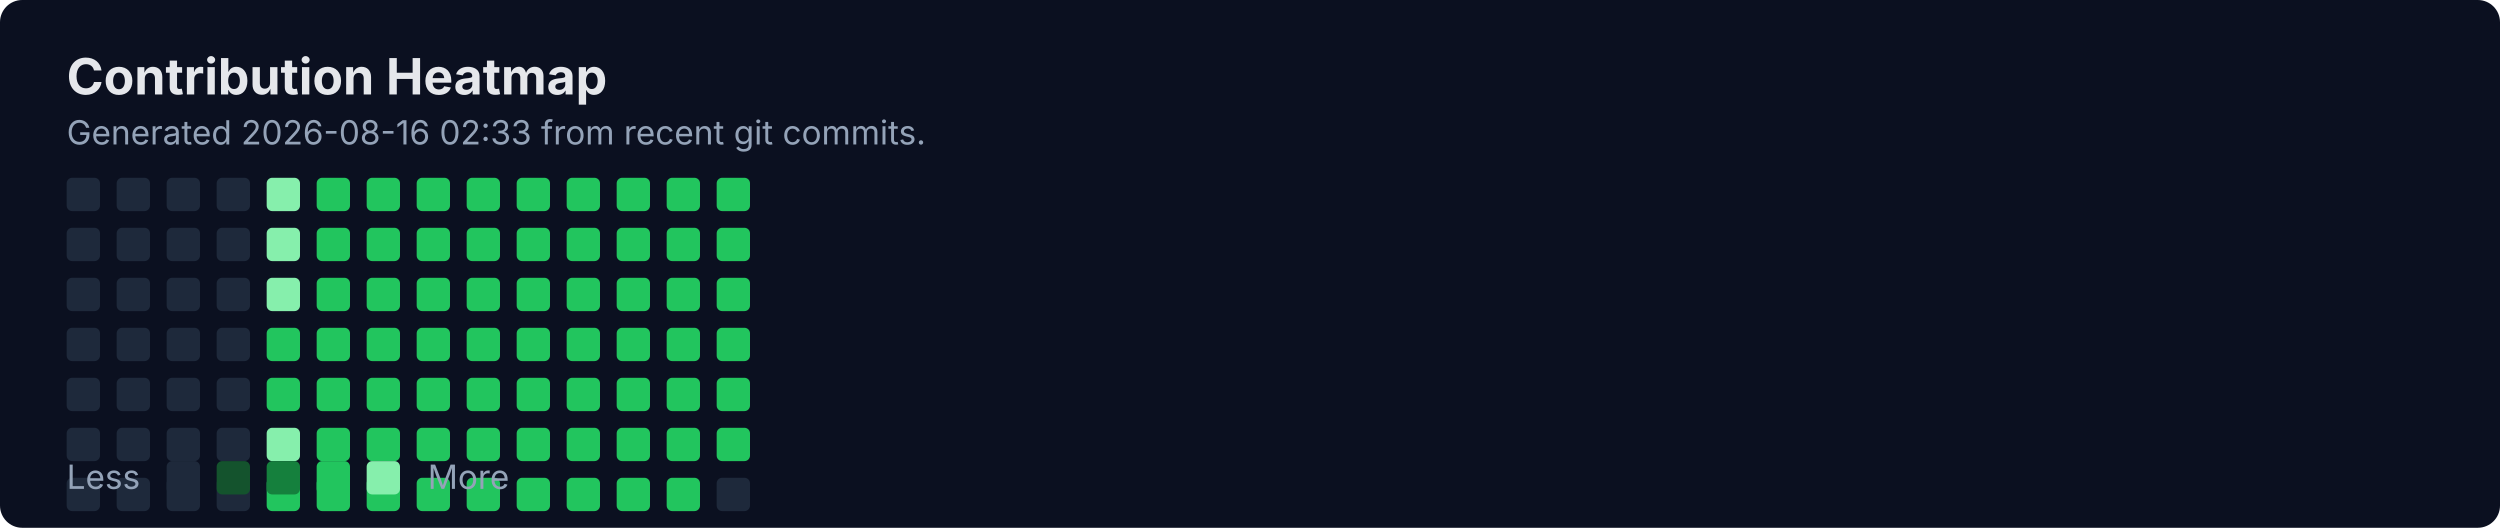
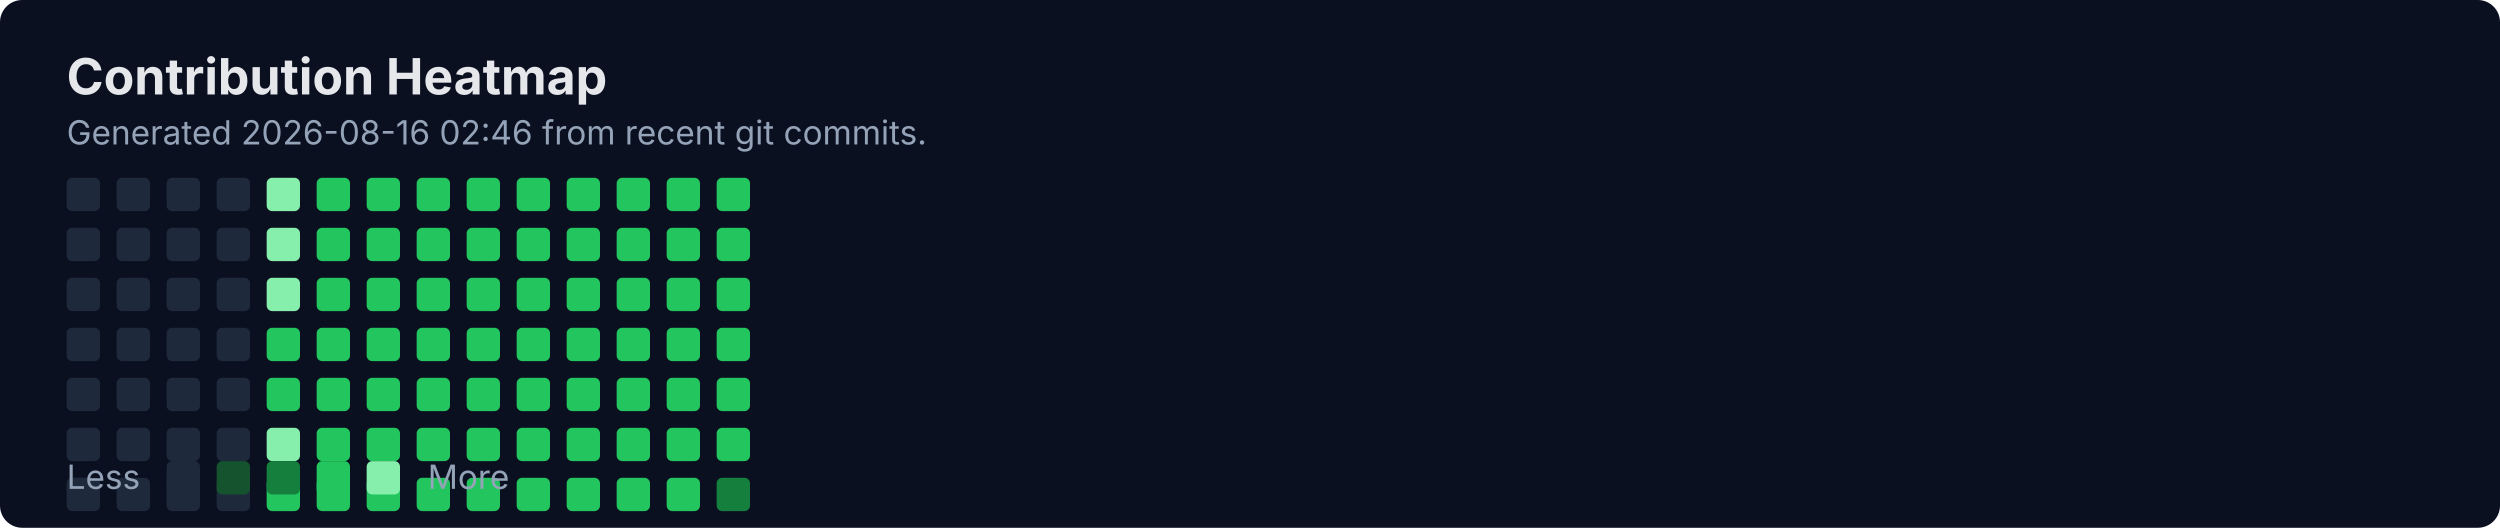
<svg xmlns="http://www.w3.org/2000/svg" width="900" height="190" viewBox="0 0 900 190" fill="none" role="img" aria-labelledby="title">
  <rect width="900" height="190" rx="8" fill="#0B1020" />
  <text x="24" y="34" fill="#E5E7EB" font-family="Inter, Segoe UI, Arial" font-size="18" font-weight="700">Contribution Heatmap</text>
-   <text x="24" y="52" fill="#94A3B8" font-family="Inter, Segoe UI, Arial" font-size="12">Generated 2026-08-16 02:33 from recent git commits.</text>
+   <text x="24" y="52" fill="#94A3B8" font-family="Inter, Segoe UI, Arial" font-size="12">Generated 2026-08-16 02:46 from recent git commits.</text>
  <rect x="24" y="64" width="12" height="12" rx="2" fill="#1E293B" />
  <rect x="24" y="82" width="12" height="12" rx="2" fill="#1E293B" />
  <rect x="24" y="100" width="12" height="12" rx="2" fill="#1E293B" />
  <rect x="24" y="118" width="12" height="12" rx="2" fill="#1E293B" />
  <rect x="24" y="136" width="12" height="12" rx="2" fill="#1E293B" />
  <rect x="24" y="154" width="12" height="12" rx="2" fill="#1E293B" />
  <rect x="24" y="172" width="12" height="12" rx="2" fill="#1E293B" />
  <rect x="42" y="64" width="12" height="12" rx="2" fill="#1E293B" />
  <rect x="42" y="82" width="12" height="12" rx="2" fill="#1E293B" />
  <rect x="42" y="100" width="12" height="12" rx="2" fill="#1E293B" />
  <rect x="42" y="118" width="12" height="12" rx="2" fill="#1E293B" />
  <rect x="42" y="136" width="12" height="12" rx="2" fill="#1E293B" />
  <rect x="42" y="154" width="12" height="12" rx="2" fill="#1E293B" />
  <rect x="42" y="172" width="12" height="12" rx="2" fill="#1E293B" />
  <rect x="60" y="64" width="12" height="12" rx="2" fill="#1E293B" />
  <rect x="60" y="82" width="12" height="12" rx="2" fill="#1E293B" />
  <rect x="60" y="100" width="12" height="12" rx="2" fill="#1E293B" />
  <rect x="60" y="118" width="12" height="12" rx="2" fill="#1E293B" />
  <rect x="60" y="136" width="12" height="12" rx="2" fill="#1E293B" />
  <rect x="60" y="154" width="12" height="12" rx="2" fill="#1E293B" />
  <rect x="60" y="172" width="12" height="12" rx="2" fill="#1E293B" />
  <rect x="78" y="64" width="12" height="12" rx="2" fill="#1E293B" />
  <rect x="78" y="82" width="12" height="12" rx="2" fill="#1E293B" />
  <rect x="78" y="100" width="12" height="12" rx="2" fill="#1E293B" />
  <rect x="78" y="118" width="12" height="12" rx="2" fill="#1E293B" />
  <rect x="78" y="136" width="12" height="12" rx="2" fill="#1E293B" />
  <rect x="78" y="154" width="12" height="12" rx="2" fill="#1E293B" />
  <rect x="78" y="172" width="12" height="12" rx="2" fill="#1E293B" />
  <rect x="96" y="64" width="12" height="12" rx="2" fill="#86EFAC" />
  <rect x="96" y="82" width="12" height="12" rx="2" fill="#86EFAC" />
  <rect x="96" y="100" width="12" height="12" rx="2" fill="#86EFAC" />
  <rect x="96" y="118" width="12" height="12" rx="2" fill="#22C55E" />
  <rect x="96" y="136" width="12" height="12" rx="2" fill="#22C55E" />
  <rect x="96" y="154" width="12" height="12" rx="2" fill="#86EFAC" />
  <rect x="96" y="172" width="12" height="12" rx="2" fill="#22C55E" />
  <rect x="114" y="64" width="12" height="12" rx="2" fill="#22C55E" />
  <rect x="114" y="82" width="12" height="12" rx="2" fill="#22C55E" />
  <rect x="114" y="100" width="12" height="12" rx="2" fill="#22C55E" />
  <rect x="114" y="118" width="12" height="12" rx="2" fill="#22C55E" />
  <rect x="114" y="136" width="12" height="12" rx="2" fill="#22C55E" />
  <rect x="114" y="154" width="12" height="12" rx="2" fill="#22C55E" />
  <rect x="114" y="172" width="12" height="12" rx="2" fill="#22C55E" />
  <rect x="132" y="64" width="12" height="12" rx="2" fill="#22C55E" />
  <rect x="132" y="82" width="12" height="12" rx="2" fill="#22C55E" />
  <rect x="132" y="100" width="12" height="12" rx="2" fill="#22C55E" />
  <rect x="132" y="118" width="12" height="12" rx="2" fill="#22C55E" />
  <rect x="132" y="136" width="12" height="12" rx="2" fill="#22C55E" />
  <rect x="132" y="154" width="12" height="12" rx="2" fill="#22C55E" />
  <rect x="132" y="172" width="12" height="12" rx="2" fill="#22C55E" />
  <rect x="150" y="64" width="12" height="12" rx="2" fill="#22C55E" />
  <rect x="150" y="82" width="12" height="12" rx="2" fill="#22C55E" />
  <rect x="150" y="100" width="12" height="12" rx="2" fill="#22C55E" />
  <rect x="150" y="118" width="12" height="12" rx="2" fill="#22C55E" />
  <rect x="150" y="136" width="12" height="12" rx="2" fill="#22C55E" />
  <rect x="150" y="154" width="12" height="12" rx="2" fill="#22C55E" />
  <rect x="150" y="172" width="12" height="12" rx="2" fill="#22C55E" />
  <rect x="168" y="64" width="12" height="12" rx="2" fill="#22C55E" />
  <rect x="168" y="82" width="12" height="12" rx="2" fill="#22C55E" />
  <rect x="168" y="100" width="12" height="12" rx="2" fill="#22C55E" />
  <rect x="168" y="118" width="12" height="12" rx="2" fill="#22C55E" />
  <rect x="168" y="136" width="12" height="12" rx="2" fill="#22C55E" />
  <rect x="168" y="154" width="12" height="12" rx="2" fill="#22C55E" />
  <rect x="168" y="172" width="12" height="12" rx="2" fill="#22C55E" />
  <rect x="186" y="64" width="12" height="12" rx="2" fill="#22C55E" />
  <rect x="186" y="82" width="12" height="12" rx="2" fill="#22C55E" />
  <rect x="186" y="100" width="12" height="12" rx="2" fill="#22C55E" />
  <rect x="186" y="118" width="12" height="12" rx="2" fill="#22C55E" />
  <rect x="186" y="136" width="12" height="12" rx="2" fill="#22C55E" />
  <rect x="186" y="154" width="12" height="12" rx="2" fill="#22C55E" />
  <rect x="186" y="172" width="12" height="12" rx="2" fill="#22C55E" />
  <rect x="204" y="64" width="12" height="12" rx="2" fill="#22C55E" />
  <rect x="204" y="82" width="12" height="12" rx="2" fill="#22C55E" />
  <rect x="204" y="100" width="12" height="12" rx="2" fill="#22C55E" />
  <rect x="204" y="118" width="12" height="12" rx="2" fill="#22C55E" />
  <rect x="204" y="136" width="12" height="12" rx="2" fill="#22C55E" />
  <rect x="204" y="154" width="12" height="12" rx="2" fill="#22C55E" />
  <rect x="204" y="172" width="12" height="12" rx="2" fill="#22C55E" />
  <rect x="222" y="64" width="12" height="12" rx="2" fill="#22C55E" />
  <rect x="222" y="82" width="12" height="12" rx="2" fill="#22C55E" />
  <rect x="222" y="100" width="12" height="12" rx="2" fill="#22C55E" />
  <rect x="222" y="118" width="12" height="12" rx="2" fill="#22C55E" />
  <rect x="222" y="136" width="12" height="12" rx="2" fill="#22C55E" />
  <rect x="222" y="154" width="12" height="12" rx="2" fill="#22C55E" />
  <rect x="222" y="172" width="12" height="12" rx="2" fill="#22C55E" />
  <rect x="240" y="64" width="12" height="12" rx="2" fill="#22C55E" />
  <rect x="240" y="82" width="12" height="12" rx="2" fill="#22C55E" />
  <rect x="240" y="100" width="12" height="12" rx="2" fill="#22C55E" />
  <rect x="240" y="118" width="12" height="12" rx="2" fill="#22C55E" />
  <rect x="240" y="136" width="12" height="12" rx="2" fill="#22C55E" />
  <rect x="240" y="154" width="12" height="12" rx="2" fill="#22C55E" />
  <rect x="240" y="172" width="12" height="12" rx="2" fill="#22C55E" />
  <rect x="258" y="64" width="12" height="12" rx="2" fill="#22C55E" />
  <rect x="258" y="82" width="12" height="12" rx="2" fill="#22C55E" />
  <rect x="258" y="100" width="12" height="12" rx="2" fill="#22C55E" />
  <rect x="258" y="118" width="12" height="12" rx="2" fill="#22C55E" />
  <rect x="258" y="136" width="12" height="12" rx="2" fill="#22C55E" />
  <rect x="258" y="154" width="12" height="12" rx="2" fill="#22C55E" />
-   <rect x="258" y="172" width="12" height="12" rx="2" fill="#1E293B" />
+   <rect x="258" y="172" width="12" height="12" rx="2" fill="#15803D" />
  <text x="24" y="176" fill="#94A3B8" font-family="Inter, Segoe UI, Arial" font-size="12">Less</text>
  <rect x="60" y="166" width="12" height="12" rx="2" fill="#1E293B" />
  <rect x="78" y="166" width="12" height="12" rx="2" fill="#14532D" />
  <rect x="96" y="166" width="12" height="12" rx="2" fill="#15803D" />
  <rect x="114" y="166" width="12" height="12" rx="2" fill="#22C55E" />
  <rect x="132" y="166" width="12" height="12" rx="2" fill="#86EFAC" />
  <text x="154" y="176" fill="#94A3B8" font-family="Inter, Segoe UI, Arial" font-size="12">More</text>
</svg>
